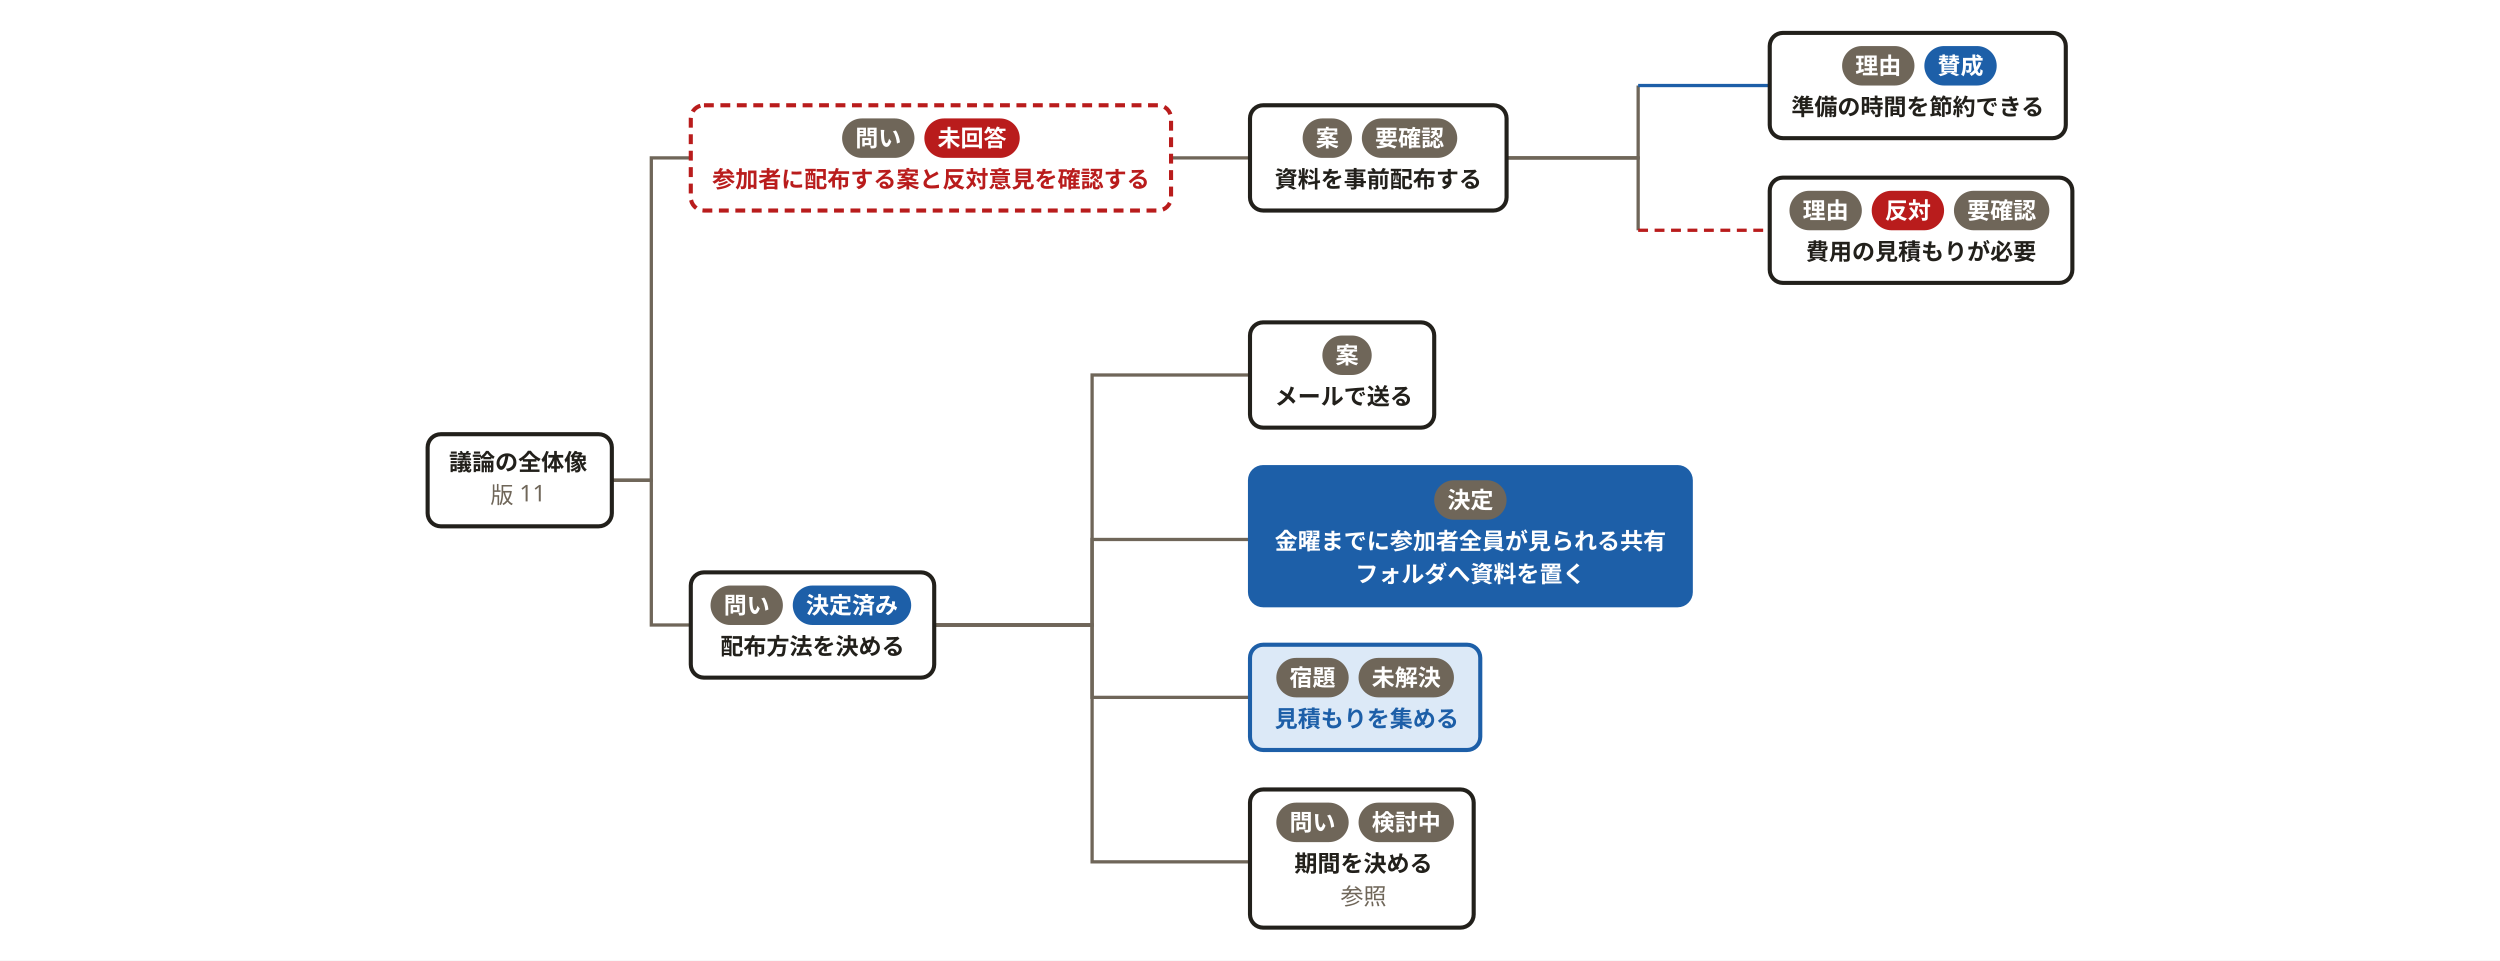
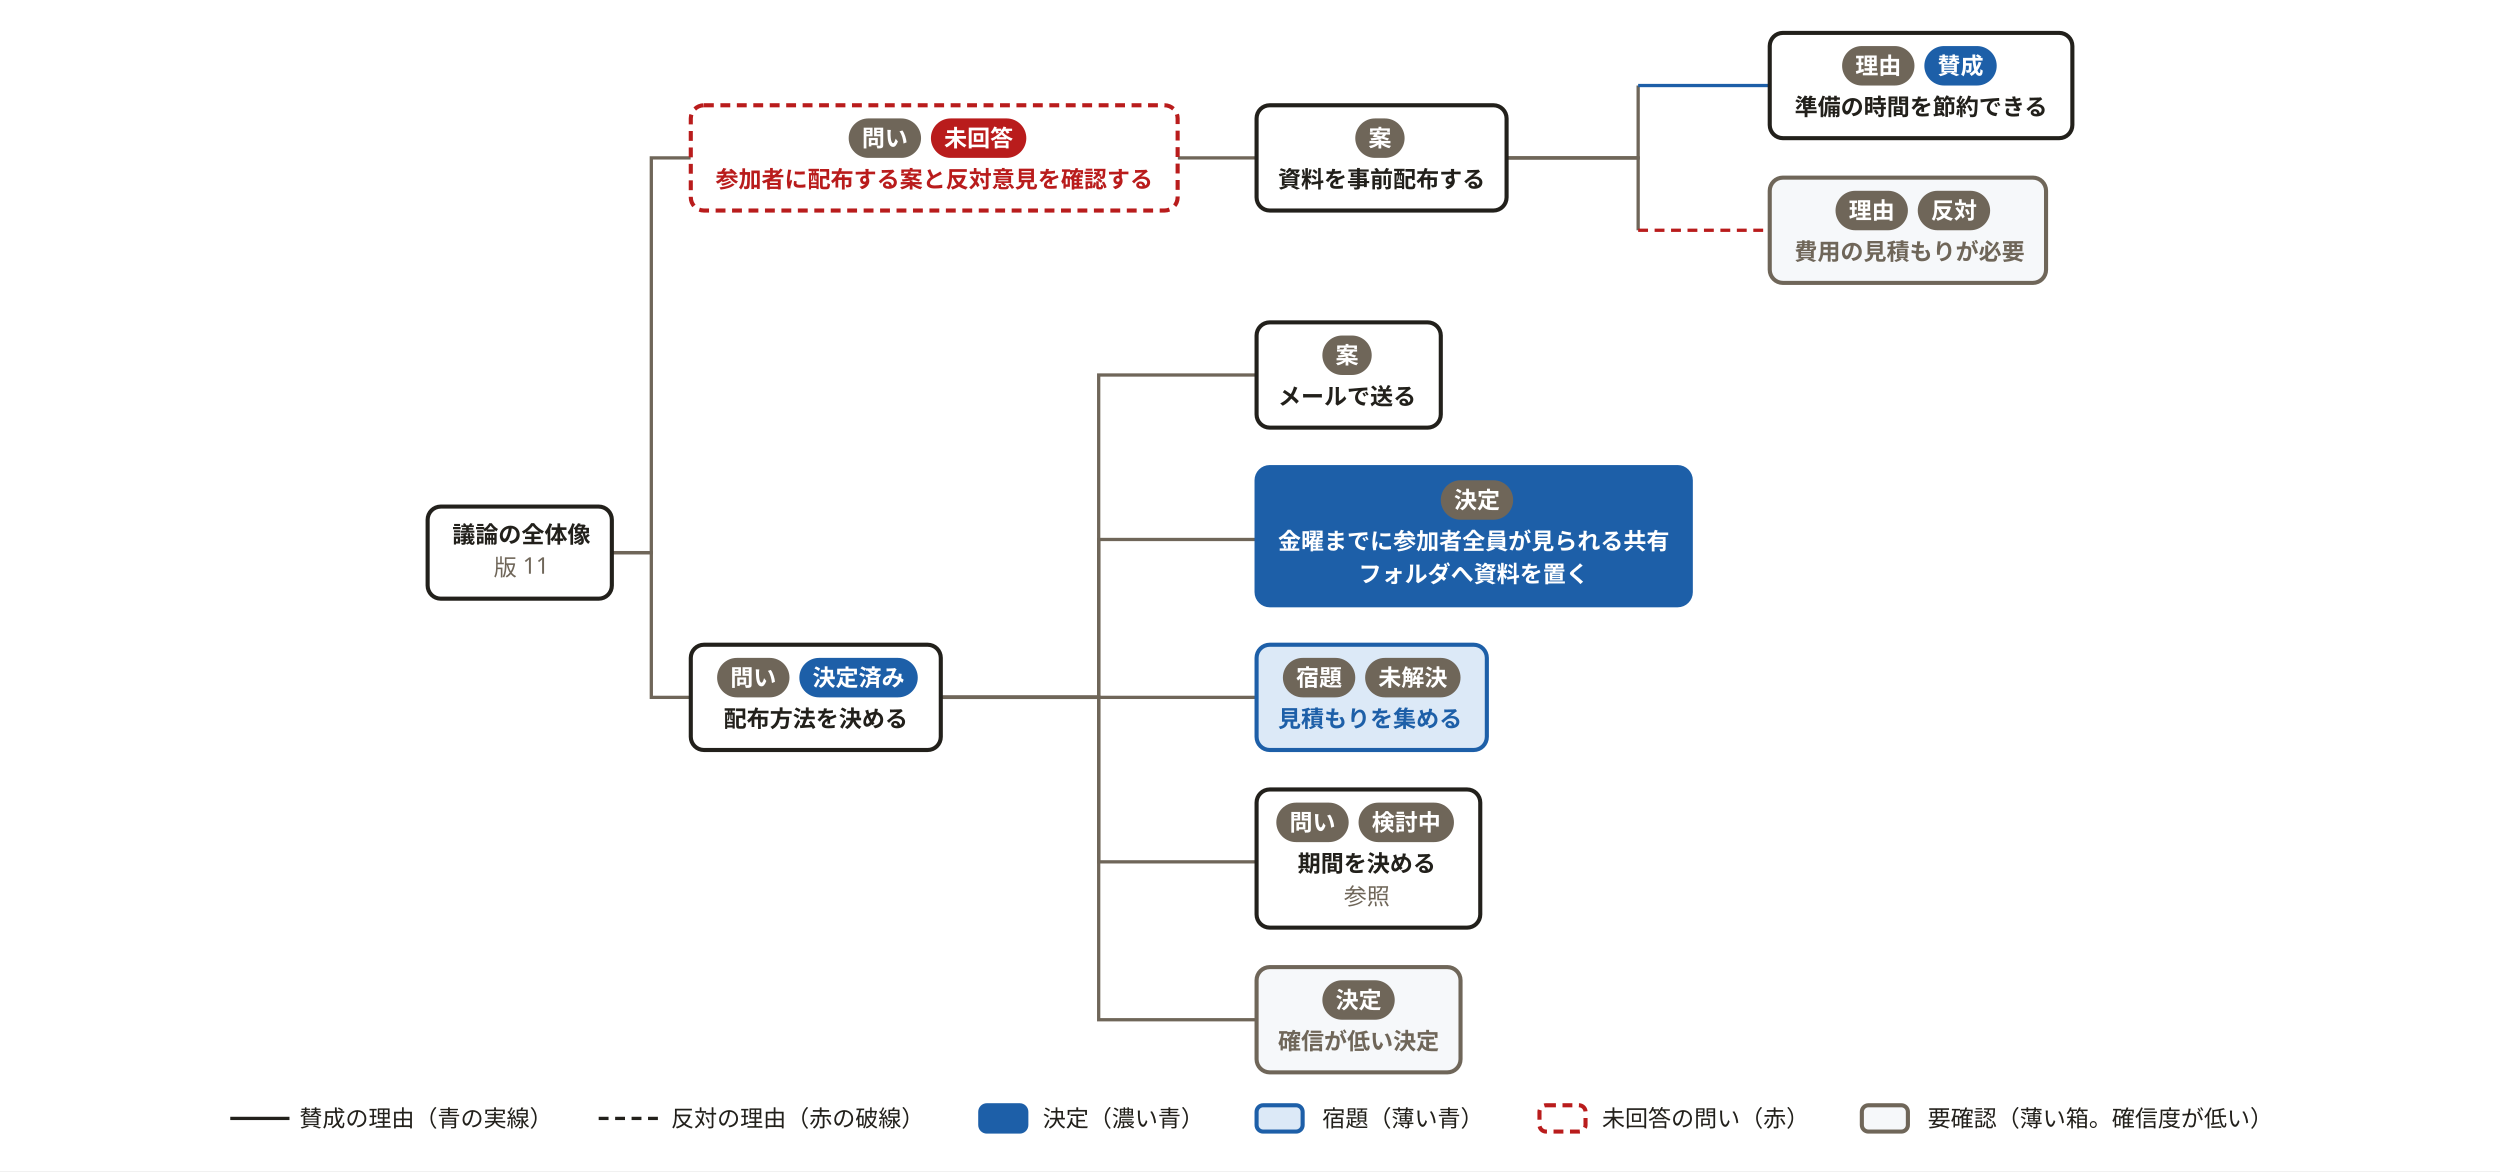
- <svg xmlns="http://www.w3.org/2000/svg" width="1520" height="584" viewBox="0 0 1520 584" role="img" aria-labelledby="svg-title">
+ <svg xmlns="http://www.w3.org/2000/svg" width="1520" height="712" viewBox="0 0 1520 712" role="img" aria-labelledby="svg-title">
  <style>
    text { font-family: 'Hiragino Sans','Hiragino Kaku Gothic ProN','Yu Gothic','YuGothic',Meiryo,'Noto Sans JP',sans-serif; }
    .emoji { font-family: 'Noto Color Emoji','Segoe UI Emoji',sans-serif; }
  </style>
-   <rect x="0" y="0" width="1520" height="584" fill="#ffffff" />
-   <path d="M372,292 L396,292 L396,96 L420,96" fill="none" stroke="#6f6659" stroke-width="2" />
-   <path d="M712,96 L736,96 L736,96 L760,96" fill="none" stroke="#6f6659" stroke-width="2" />
-   <path d="M372,292 L396,292 L396,380 L420,380" fill="none" stroke="#6f6659" stroke-width="2" />
-   <path d="M568,380 L664,380 L664,228 L760,228" fill="none" stroke="#6f6659" stroke-width="2" />
-   <path d="M568,380 L664,380 L664,328 L760,328" fill="none" stroke="#6f6659" stroke-width="2" />
-   <path d="M568,380 L664,380 L664,424 L760,424" fill="none" stroke="#6f6659" stroke-width="2" />
-   <path d="M568,380 L664,380 L664,524 L760,524" fill="none" stroke="#6f6659" stroke-width="2" />
+   <rect x="0" y="0" width="1520" height="712" fill="#ffffff" />
+   <path d="M372,336 L396,336 L396,96 L420,96" fill="none" stroke="#6f6659" stroke-width="2" />
+   <path d="M716,96 L740,96 L740,96 L764,96" fill="none" stroke="#6f6659" stroke-width="2" />
+   <path d="M372,336 L396,336 L396,424 L420,424" fill="none" stroke="#6f6659" stroke-width="2" />
+   <path d="M572,424 L668,424 L668,228 L764,228" fill="none" stroke="#6f6659" stroke-width="2" />
+   <path d="M572,424 L668,424 L668,328 L764,328" fill="none" stroke="#6f6659" stroke-width="2" />
+   <path d="M572,424 L668,424 L668,424 L764,424" fill="none" stroke="#6f6659" stroke-width="2" />
+   <path d="M572,424 L668,424 L668,524 L764,524" fill="none" stroke="#6f6659" stroke-width="2" />
+   <path d="M572,424 L668,424 L668,620 L764,620" fill="none" stroke="#6f6659" stroke-width="2" />
  <path d="M916,96 L996,96 L996,52" fill="none" stroke="#6f6659" stroke-width="2" />
  <path d="M996,52 L1076,52" fill="none" stroke="#1d5fa8" stroke-width="2" />
  <path d="M916,96 L996,96 L996,140" fill="none" stroke="#6f6659" stroke-width="2" />
  <path d="M996,140 L1076,140" fill="none" stroke="#b91c1c" stroke-width="2" stroke-dasharray="6,4" />
-   <rect x="260" y="264" width="112" height="56" rx="8" fill="#ffffff" stroke="#22201b" stroke-width="2.5" />
-   <rect x="420" y="64" width="292" height="64" rx="8" fill="#ffffff" stroke="#b91c1c" stroke-width="2.5" stroke-dasharray="6,4" />
-   <rect x="760" y="64" width="156" height="64" rx="8" fill="#ffffff" stroke="#22201b" stroke-width="2.5" />
-   <rect x="1076" y="20" width="180" height="64" rx="8" fill="#ffffff" stroke="#22201b" stroke-width="2.5" />
-   <rect x="1076" y="108" width="184" height="64" rx="8" fill="#ffffff" stroke="#22201b" stroke-width="2.5" />
-   <rect x="420" y="348" width="148" height="64" rx="8" fill="#ffffff" stroke="#22201b" stroke-width="2.5" />
-   <rect x="760" y="196" width="112" height="64" rx="8" fill="#ffffff" stroke="#22201b" stroke-width="2.5" />
-   <rect x="760" y="284" width="268" height="84" rx="8" fill="#1d5fa8" stroke="#1d5fa8" stroke-width="2.5" />
-   <rect x="760" y="392" width="140" height="64" rx="8" fill="#dce9f7" stroke="#1d5fa8" stroke-width="2.5" />
-   <rect x="760" y="480" width="136" height="84" rx="8" fill="#ffffff" stroke="#22201b" stroke-width="2.5" />
-   <rect x="512" y="72" width="44" height="24" rx="12" fill="#6f6659" />
-   <text x="534" y="89" text-anchor="middle" font-size="14" font-weight="700" fill="#ffffff">問い</text>
-   <rect x="562" y="72" width="58" height="24" rx="12" fill="#b91c1c" />
-   <text x="591" y="89" text-anchor="middle" font-size="14" font-weight="700" fill="#ffffff">未回答</text>
-   <rect x="792" y="72" width="30" height="24" rx="12" fill="#6f6659" />
-   <text x="807" y="89" text-anchor="middle" font-size="14" font-weight="700" fill="#ffffff">案</text>
-   <rect x="828" y="72" width="58" height="24" rx="12" fill="#6f6659" />
-   <text x="857" y="89" text-anchor="middle" font-size="14" font-weight="700" fill="#ffffff">要確認</text>
+   <rect x="260" y="308" width="112" height="56" rx="8" fill="#ffffff" stroke="#22201b" stroke-width="2.5" />
+   <rect x="420" y="64" width="296" height="64" rx="8" fill="#ffffff" stroke="#b91c1c" stroke-width="2.5" stroke-dasharray="6,4" />
+   <rect x="764" y="64" width="152" height="64" rx="8" fill="#ffffff" stroke="#22201b" stroke-width="2.5" />
+   <rect x="1076" y="20" width="184" height="64" rx="8" fill="#ffffff" stroke="#22201b" stroke-width="2.5" />
+   <rect x="1076" y="108" width="168" height="64" rx="8" fill="#f6f8fa" stroke="#6f6659" stroke-width="2.5" />
+   <rect x="420" y="392" width="152" height="64" rx="8" fill="#ffffff" stroke="#22201b" stroke-width="2.5" />
+   <rect x="764" y="196" width="112" height="64" rx="8" fill="#ffffff" stroke="#22201b" stroke-width="2.5" />
+   <rect x="764" y="284" width="264" height="84" rx="8" fill="#1d5fa8" stroke="#1d5fa8" stroke-width="2.5" />
+   <rect x="764" y="392" width="140" height="64" rx="8" fill="#dce9f7" stroke="#1d5fa8" stroke-width="2.5" />
+   <rect x="764" y="480" width="136" height="84" rx="8" fill="#ffffff" stroke="#22201b" stroke-width="2.5" />
+   <rect x="764" y="588" width="124" height="64" rx="8" fill="#f6f8fa" stroke="#6f6659" stroke-width="2.5" />
+   <rect x="516" y="72" width="44" height="24" rx="12" fill="#6f6659" />
+   <text x="538" y="89" text-anchor="middle" font-size="14" font-weight="700" fill="#ffffff">問い</text>
+   <rect x="566" y="72" width="58" height="24" rx="12" fill="#b91c1c" />
+   <text x="595" y="89" text-anchor="middle" font-size="14" font-weight="700" fill="#ffffff">未回答</text>
+   <rect x="824" y="72" width="30" height="24" rx="12" fill="#6f6659" />
+   <text x="839" y="89" text-anchor="middle" font-size="14" font-weight="700" fill="#ffffff">案</text>
  <rect x="1120" y="28" width="44" height="24" rx="12" fill="#6f6659" />
  <text x="1142" y="45" text-anchor="middle" font-size="14" font-weight="700" fill="#ffffff">理由</text>
  <rect x="1170" y="28" width="44" height="24" rx="12" fill="#1d5fa8" />
  <text x="1192" y="45" text-anchor="middle" font-size="14" font-weight="700" fill="#ffffff">賛成</text>
-   <rect x="1088" y="116" width="44" height="24" rx="12" fill="#6f6659" />
-   <text x="1110" y="133" text-anchor="middle" font-size="14" font-weight="700" fill="#ffffff">理由</text>
-   <rect x="1138" y="116" width="44" height="24" rx="12" fill="#b91c1c" />
-   <text x="1160" y="133" text-anchor="middle" font-size="14" font-weight="700" fill="#ffffff">反対</text>
-   <rect x="1188" y="116" width="58" height="24" rx="12" fill="#6f6659" />
-   <text x="1217" y="133" text-anchor="middle" font-size="14" font-weight="700" fill="#ffffff">要確認</text>
-   <rect x="432" y="356" width="44" height="24" rx="12" fill="#6f6659" />
-   <text x="454" y="373" text-anchor="middle" font-size="14" font-weight="700" fill="#ffffff">問い</text>
-   <rect x="482" y="356" width="72" height="24" rx="12" fill="#1d5fa8" />
-   <text x="518" y="373" text-anchor="middle" font-size="14" font-weight="700" fill="#ffffff">決定済み</text>
+   <rect x="1116" y="116" width="44" height="24" rx="12" fill="#6f6659" />
+   <text x="1138" y="133" text-anchor="middle" font-size="14" font-weight="700" fill="#ffffff">理由</text>
+   <rect x="1166" y="116" width="44" height="24" rx="12" fill="#6f6659" />
+   <text x="1188" y="133" text-anchor="middle" font-size="14" font-weight="700" fill="#ffffff">反対</text>
+   <rect x="436" y="400" width="44" height="24" rx="12" fill="#6f6659" />
+   <text x="458" y="417" text-anchor="middle" font-size="14" font-weight="700" fill="#ffffff">問い</text>
+   <rect x="486" y="400" width="72" height="24" rx="12" fill="#1d5fa8" />
+   <text x="522" y="417" text-anchor="middle" font-size="14" font-weight="700" fill="#ffffff">決定済み</text>
  <rect x="804" y="204" width="30" height="24" rx="12" fill="#6f6659" />
  <text x="819" y="221" text-anchor="middle" font-size="14" font-weight="700" fill="#ffffff">案</text>
-   <rect x="872" y="292" width="44" height="24" rx="12" fill="#6f6659" />
-   <text x="894" y="309" text-anchor="middle" font-size="14" font-weight="700" fill="#ffffff">決定</text>
-   <rect x="776" y="400" width="44" height="24" rx="12" fill="#6f6659" />
-   <text x="798" y="417" text-anchor="middle" font-size="14" font-weight="700" fill="#ffffff">宿題</text>
-   <rect x="826" y="400" width="58" height="24" rx="12" fill="#6f6659" />
-   <text x="855" y="417" text-anchor="middle" font-size="14" font-weight="700" fill="#ffffff">未解決</text>
+   <rect x="876" y="292" width="44" height="24" rx="12" fill="#6f6659" />
+   <text x="898" y="309" text-anchor="middle" font-size="14" font-weight="700" fill="#ffffff">決定</text>
+   <rect x="780" y="400" width="44" height="24" rx="12" fill="#6f6659" />
+   <text x="802" y="417" text-anchor="middle" font-size="14" font-weight="700" fill="#ffffff">宿題</text>
+   <rect x="830" y="400" width="58" height="24" rx="12" fill="#6f6659" />
+   <text x="859" y="417" text-anchor="middle" font-size="14" font-weight="700" fill="#ffffff">未解決</text>
  <rect x="776" y="488" width="44" height="24" rx="12" fill="#6f6659" />
  <text x="798" y="505" text-anchor="middle" font-size="14" font-weight="700" fill="#ffffff">問い</text>
  <rect x="826" y="488" width="58" height="24" rx="12" fill="#6f6659" />
  <text x="855" y="505" text-anchor="middle" font-size="14" font-weight="700" fill="#ffffff">検討中</text>
-   <text x="315" y="286" text-anchor="middle" font-size="14" font-weight="700" fill="#22201b">議論の全体像</text>
-   <text x="315" y="306" text-anchor="middle" font-size="14" fill="#6f6659">版 11</text>
-   <text x="566" y="114" text-anchor="middle" font-size="14" font-weight="700" fill="#b91c1c">参加者に配布する案と反対意見を確認する</text>
-   <text x="838" y="114" text-anchor="middle" font-size="14" font-weight="700" fill="#22201b">資料を事前配布する</text>
-   <text x="1166" y="70" text-anchor="middle" font-size="14" font-weight="700" fill="#22201b">準備の時間を節約できる</text>
-   <text x="1168" y="158" text-anchor="middle" font-size="14" font-weight="700" fill="#22201b">費用の見積もりが必要</text>
-   <text x="494" y="398" text-anchor="middle" font-size="14" font-weight="700" fill="#22201b">配布方法を決める</text>
-   <text x="817" y="246" text-anchor="middle" font-size="14" font-weight="700" fill="#22201b">メールで送る</text>
-   <text x="894" y="334" text-anchor="middle" font-size="14" font-weight="700" fill="#ffffff">金曜までに参加者全員が見られる共有</text>
-   <text x="894" y="354" text-anchor="middle" font-size="14" font-weight="700" fill="#ffffff">フォルダへ資料を置く</text>
-   <text x="831" y="442" text-anchor="middle" font-size="14" font-weight="700" fill="#1d5fa8">見積もりを集める</text>
-   <text x="829" y="530" text-anchor="middle" font-size="14" font-weight="700" fill="#22201b">期間を決める</text>
-   <text x="829" y="550" text-anchor="middle" font-size="14" fill="#6f6659">参照</text>
+   <rect x="804" y="596" width="44" height="24" rx="12" fill="#6f6659" />
+   <text x="826" y="613" text-anchor="middle" font-size="14" font-weight="700" fill="#ffffff">決定</text>
+   <text x="317" y="330" text-anchor="middle" font-size="14" font-weight="700" fill="#22201b">議論の全体像</text>
+   <text x="317" y="350" text-anchor="middle" font-size="14" fill="#6f6659">版 11</text>
+   <text x="568" y="114" text-anchor="middle" font-size="14" font-weight="700" fill="#b91c1c">参加者に配布する案と反対意見を確認する</text>
+   <text x="840" y="114" text-anchor="middle" font-size="14" font-weight="700" fill="#22201b">資料を事前配布する</text>
+   <text x="1168" y="70" text-anchor="middle" font-size="14" font-weight="700" fill="#22201b">準備の時間を節約できる</text>
+   <text x="1161" y="158" text-anchor="middle" font-size="14" font-weight="700" fill="#6f6659">費用の見積もりが必要</text>
+   <text x="496" y="442" text-anchor="middle" font-size="14" font-weight="700" fill="#22201b">配布方法を決める</text>
+   <text x="819" y="246" text-anchor="middle" font-size="14" font-weight="700" fill="#22201b">メールで送る</text>
+   <text x="896" y="334" text-anchor="middle" font-size="14" font-weight="700" fill="#ffffff">金曜までに参加者全員が見られる共有</text>
+   <text x="896" y="354" text-anchor="middle" font-size="14" font-weight="700" fill="#ffffff">フォルダへ資料を置く</text>
+   <text x="833" y="442" text-anchor="middle" font-size="14" font-weight="700" fill="#1d5fa8">見積もりを集める</text>
+   <text x="831" y="530" text-anchor="middle" font-size="14" font-weight="700" fill="#22201b">期間を決める</text>
+   <text x="831" y="550" text-anchor="middle" font-size="14" fill="#6f6659">参照</text>
+   <text x="826" y="638" text-anchor="middle" font-size="14" font-weight="700" fill="#6f6659">確信が低い決定</text>
+   <path d="M140,680 L176,680" fill="none" stroke="#22201b" stroke-width="2" />
+   <text x="182" y="685" font-size="14" fill="#22201b">賛成の理由（青の実線）</text>
+   <path d="M364,680 L400,680" fill="none" stroke="#22201b" stroke-width="2" stroke-dasharray="6,4" />
+   <text x="408" y="685" font-size="14" fill="#22201b">反対の理由（赤の破線）</text>
+   <rect x="596" y="672" width="28" height="16" rx="4" fill="#1d5fa8" stroke="#1d5fa8" stroke-width="2.5" />
+   <text x="634" y="685" font-size="14" fill="#22201b">決定（濃い青）</text>
+   <rect x="764" y="672" width="28" height="16" rx="4" fill="#dce9f7" stroke="#1d5fa8" stroke-width="2.5" />
+   <text x="804" y="685" font-size="14" fill="#22201b">宿題（薄い青）</text>
+   <rect x="936" y="672" width="28" height="16" rx="4" fill="#ffffff" stroke="#b91c1c" stroke-width="2.5" stroke-dasharray="6,4" />
+   <text x="974" y="685" font-size="14" fill="#22201b">未回答の問い（赤）</text>
+   <rect x="1132" y="672" width="28" height="16" rx="4" fill="#f6f8fa" stroke="#6f6659" stroke-width="2.5" />
+   <text x="1172" y="685" font-size="14" fill="#22201b">要確認（薄い箱。確信度が低い）</text>
</svg>
